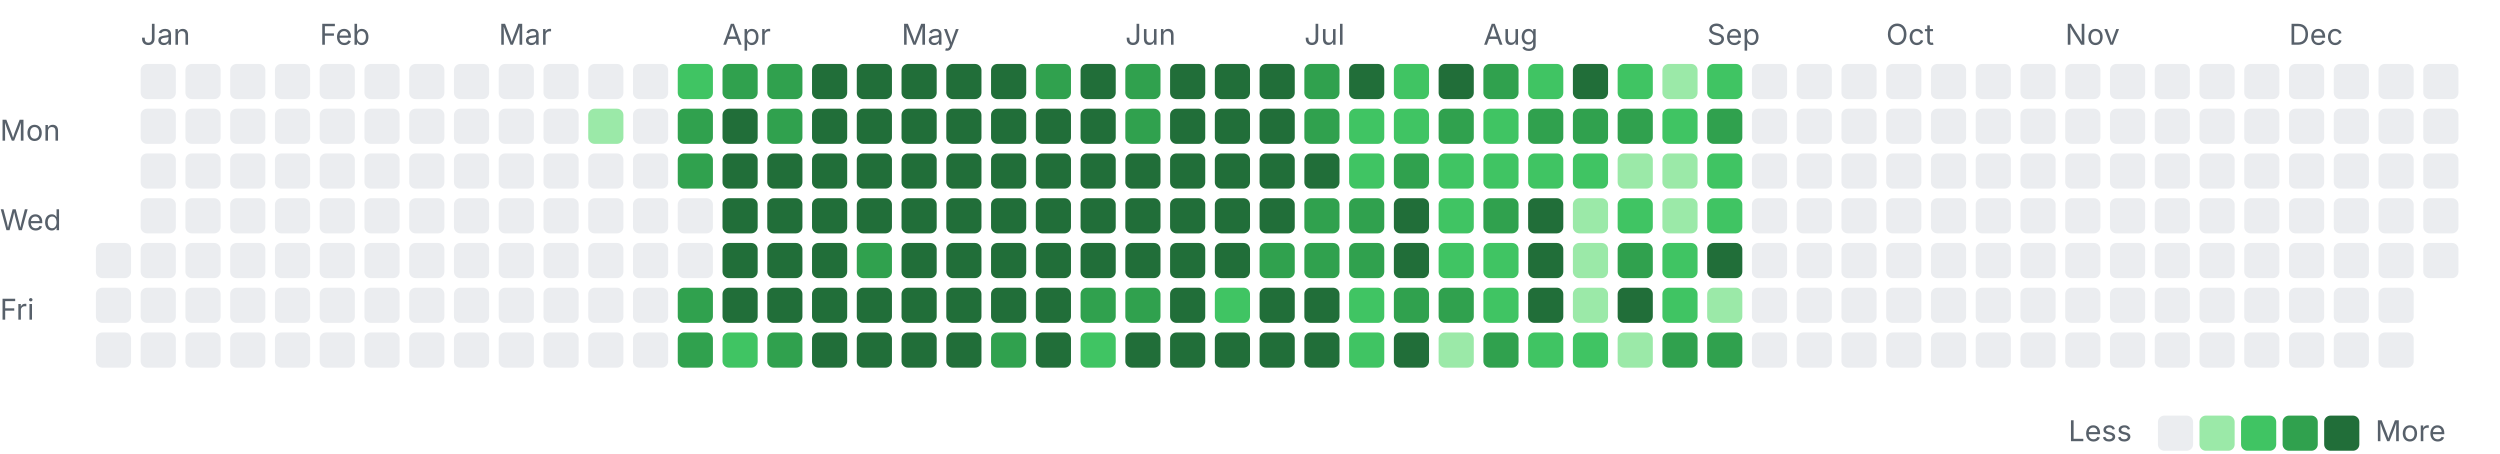
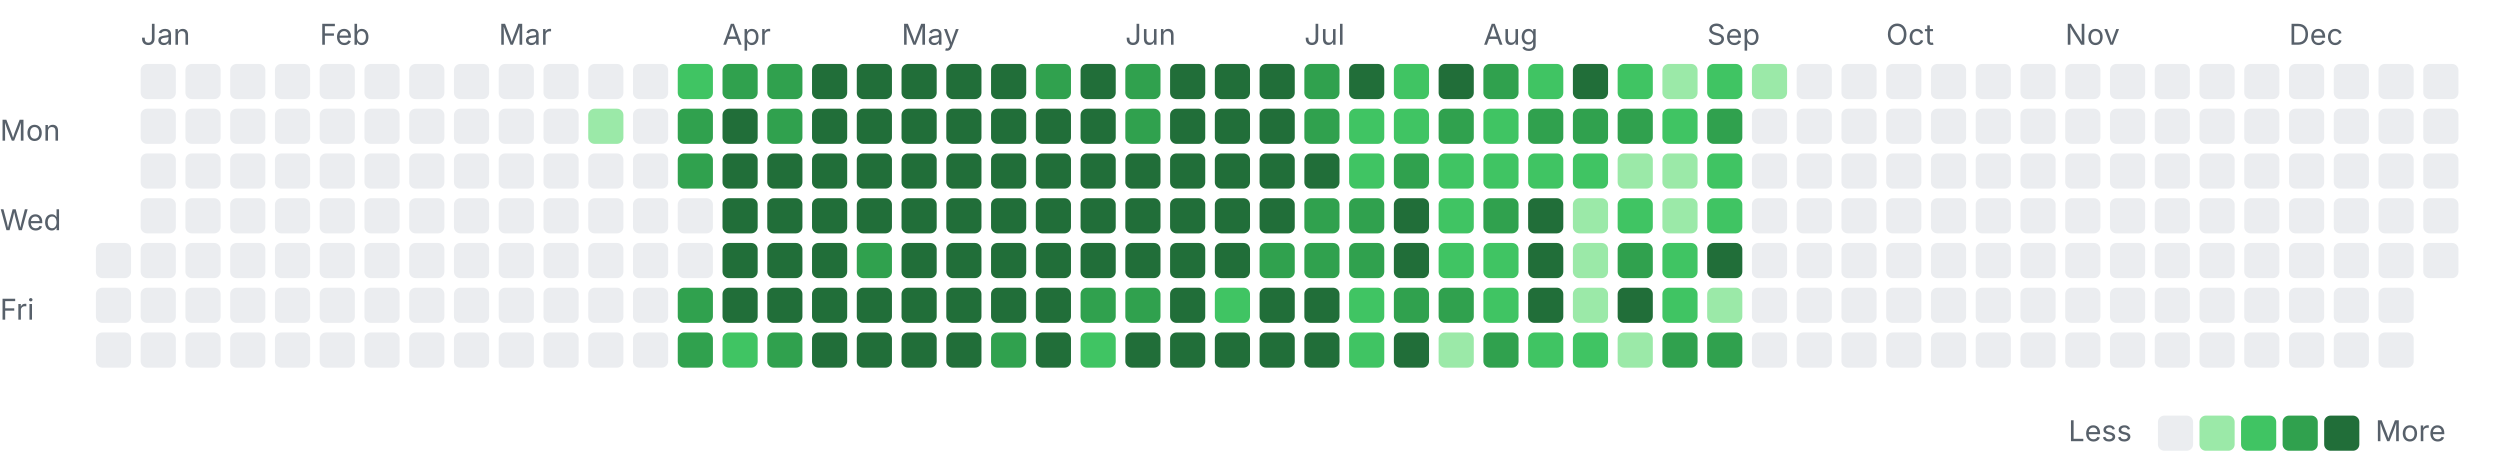
<svg xmlns="http://www.w3.org/2000/svg" width="782" height="142" viewBox="0 0 782 142">
  <style>.l0{fill:#ebedf0}.l1{fill:#9be9a8}.l2{fill:#40c463}.l3{fill:#30a14e}.l4{fill:#216e39} .lbl{fill:#57606a;font:9px -apple-system,Segoe UI,sans-serif}@media(prefers-color-scheme:dark){.l0{fill:#161b22}.l1{fill:#0e4429}.l2{fill:#006d32}.l3{fill:#26a641}.l4{fill:#39d353} .lbl{fill:#8b949e}}</style>
  <text class="lbl" x="44" y="14">Jan</text>
  <text class="lbl" x="100" y="14">Feb</text>
  <text class="lbl" x="156" y="14">Mar</text>
  <text class="lbl" x="226" y="14">Apr</text>
  <text class="lbl" x="282" y="14">May</text>
  <text class="lbl" x="352" y="14">Jun</text>
  <text class="lbl" x="408" y="14">Jul</text>
  <text class="lbl" x="464" y="14">Aug</text>
  <text class="lbl" x="534" y="14">Sep</text>
  <text class="lbl" x="590" y="14">Oct</text>
  <text class="lbl" x="646" y="14">Nov</text>
  <text class="lbl" x="716" y="14">Dec</text>
  <text class="lbl" x="0" y="44">Mon</text>
  <text class="lbl" x="0" y="72">Wed</text>
  <text class="lbl" x="0" y="100">Fri</text>
  <rect class="l0" x="30" y="76" width="11" height="11" rx="2" />
  <rect class="l0" x="30" y="90" width="11" height="11" rx="2" />
  <rect class="l0" x="30" y="104" width="11" height="11" rx="2" />
  <rect class="l0" x="44" y="20" width="11" height="11" rx="2" />
  <rect class="l0" x="44" y="34" width="11" height="11" rx="2" />
  <rect class="l0" x="44" y="48" width="11" height="11" rx="2" />
  <rect class="l0" x="44" y="62" width="11" height="11" rx="2" />
  <rect class="l0" x="44" y="76" width="11" height="11" rx="2" />
  <rect class="l0" x="44" y="90" width="11" height="11" rx="2" />
  <rect class="l0" x="44" y="104" width="11" height="11" rx="2" />
  <rect class="l0" x="58" y="20" width="11" height="11" rx="2" />
  <rect class="l0" x="58" y="34" width="11" height="11" rx="2" />
  <rect class="l0" x="58" y="48" width="11" height="11" rx="2" />
  <rect class="l0" x="58" y="62" width="11" height="11" rx="2" />
  <rect class="l0" x="58" y="76" width="11" height="11" rx="2" />
  <rect class="l0" x="58" y="90" width="11" height="11" rx="2" />
  <rect class="l0" x="58" y="104" width="11" height="11" rx="2" />
  <rect class="l0" x="72" y="20" width="11" height="11" rx="2" />
  <rect class="l0" x="72" y="34" width="11" height="11" rx="2" />
  <rect class="l0" x="72" y="48" width="11" height="11" rx="2" />
  <rect class="l0" x="72" y="62" width="11" height="11" rx="2" />
  <rect class="l0" x="72" y="76" width="11" height="11" rx="2" />
  <rect class="l0" x="72" y="90" width="11" height="11" rx="2" />
  <rect class="l0" x="72" y="104" width="11" height="11" rx="2" />
  <rect class="l0" x="86" y="20" width="11" height="11" rx="2" />
  <rect class="l0" x="86" y="34" width="11" height="11" rx="2" />
  <rect class="l0" x="86" y="48" width="11" height="11" rx="2" />
  <rect class="l0" x="86" y="62" width="11" height="11" rx="2" />
  <rect class="l0" x="86" y="76" width="11" height="11" rx="2" />
  <rect class="l0" x="86" y="90" width="11" height="11" rx="2" />
  <rect class="l0" x="86" y="104" width="11" height="11" rx="2" />
  <rect class="l0" x="100" y="20" width="11" height="11" rx="2" />
  <rect class="l0" x="100" y="34" width="11" height="11" rx="2" />
  <rect class="l0" x="100" y="48" width="11" height="11" rx="2" />
  <rect class="l0" x="100" y="62" width="11" height="11" rx="2" />
  <rect class="l0" x="100" y="76" width="11" height="11" rx="2" />
  <rect class="l0" x="100" y="90" width="11" height="11" rx="2" />
  <rect class="l0" x="100" y="104" width="11" height="11" rx="2" />
  <rect class="l0" x="114" y="20" width="11" height="11" rx="2" />
  <rect class="l0" x="114" y="34" width="11" height="11" rx="2" />
  <rect class="l0" x="114" y="48" width="11" height="11" rx="2" />
  <rect class="l0" x="114" y="62" width="11" height="11" rx="2" />
  <rect class="l0" x="114" y="76" width="11" height="11" rx="2" />
  <rect class="l0" x="114" y="90" width="11" height="11" rx="2" />
  <rect class="l0" x="114" y="104" width="11" height="11" rx="2" />
  <rect class="l0" x="128" y="20" width="11" height="11" rx="2" />
  <rect class="l0" x="128" y="34" width="11" height="11" rx="2" />
  <rect class="l0" x="128" y="48" width="11" height="11" rx="2" />
  <rect class="l0" x="128" y="62" width="11" height="11" rx="2" />
  <rect class="l0" x="128" y="76" width="11" height="11" rx="2" />
  <rect class="l0" x="128" y="90" width="11" height="11" rx="2" />
  <rect class="l0" x="128" y="104" width="11" height="11" rx="2" />
  <rect class="l0" x="142" y="20" width="11" height="11" rx="2" />
  <rect class="l0" x="142" y="34" width="11" height="11" rx="2" />
  <rect class="l0" x="142" y="48" width="11" height="11" rx="2" />
  <rect class="l0" x="142" y="62" width="11" height="11" rx="2" />
  <rect class="l0" x="142" y="76" width="11" height="11" rx="2" />
  <rect class="l0" x="142" y="90" width="11" height="11" rx="2" />
  <rect class="l0" x="142" y="104" width="11" height="11" rx="2" />
  <rect class="l0" x="156" y="20" width="11" height="11" rx="2" />
  <rect class="l0" x="156" y="34" width="11" height="11" rx="2" />
  <rect class="l0" x="156" y="48" width="11" height="11" rx="2" />
  <rect class="l0" x="156" y="62" width="11" height="11" rx="2" />
  <rect class="l0" x="156" y="76" width="11" height="11" rx="2" />
  <rect class="l0" x="156" y="90" width="11" height="11" rx="2" />
  <rect class="l0" x="156" y="104" width="11" height="11" rx="2" />
  <rect class="l0" x="170" y="20" width="11" height="11" rx="2" />
  <rect class="l0" x="170" y="34" width="11" height="11" rx="2" />
  <rect class="l0" x="170" y="48" width="11" height="11" rx="2" />
  <rect class="l0" x="170" y="62" width="11" height="11" rx="2" />
  <rect class="l0" x="170" y="76" width="11" height="11" rx="2" />
  <rect class="l0" x="170" y="90" width="11" height="11" rx="2" />
  <rect class="l0" x="170" y="104" width="11" height="11" rx="2" />
  <rect class="l0" x="184" y="20" width="11" height="11" rx="2" />
  <rect class="l1" x="184" y="34" width="11" height="11" rx="2" />
  <rect class="l0" x="184" y="48" width="11" height="11" rx="2" />
  <rect class="l0" x="184" y="62" width="11" height="11" rx="2" />
  <rect class="l0" x="184" y="76" width="11" height="11" rx="2" />
  <rect class="l0" x="184" y="90" width="11" height="11" rx="2" />
  <rect class="l0" x="184" y="104" width="11" height="11" rx="2" />
  <rect class="l0" x="198" y="20" width="11" height="11" rx="2" />
  <rect class="l0" x="198" y="34" width="11" height="11" rx="2" />
  <rect class="l0" x="198" y="48" width="11" height="11" rx="2" />
  <rect class="l0" x="198" y="62" width="11" height="11" rx="2" />
  <rect class="l0" x="198" y="76" width="11" height="11" rx="2" />
  <rect class="l0" x="198" y="90" width="11" height="11" rx="2" />
  <rect class="l0" x="198" y="104" width="11" height="11" rx="2" />
  <rect class="l2" x="212" y="20" width="11" height="11" rx="2" />
  <rect class="l3" x="212" y="34" width="11" height="11" rx="2" />
  <rect class="l3" x="212" y="48" width="11" height="11" rx="2" />
  <rect class="l0" x="212" y="62" width="11" height="11" rx="2" />
  <rect class="l0" x="212" y="76" width="11" height="11" rx="2" />
  <rect class="l3" x="212" y="90" width="11" height="11" rx="2" />
  <rect class="l3" x="212" y="104" width="11" height="11" rx="2" />
  <rect class="l3" x="226" y="20" width="11" height="11" rx="2" />
  <rect class="l4" x="226" y="34" width="11" height="11" rx="2" />
  <rect class="l4" x="226" y="48" width="11" height="11" rx="2" />
  <rect class="l4" x="226" y="62" width="11" height="11" rx="2" />
  <rect class="l4" x="226" y="76" width="11" height="11" rx="2" />
  <rect class="l4" x="226" y="90" width="11" height="11" rx="2" />
  <rect class="l2" x="226" y="104" width="11" height="11" rx="2" />
  <rect class="l3" x="240" y="20" width="11" height="11" rx="2" />
  <rect class="l3" x="240" y="34" width="11" height="11" rx="2" />
  <rect class="l4" x="240" y="48" width="11" height="11" rx="2" />
  <rect class="l4" x="240" y="62" width="11" height="11" rx="2" />
  <rect class="l4" x="240" y="76" width="11" height="11" rx="2" />
  <rect class="l4" x="240" y="90" width="11" height="11" rx="2" />
  <rect class="l3" x="240" y="104" width="11" height="11" rx="2" />
  <rect class="l4" x="254" y="20" width="11" height="11" rx="2" />
  <rect class="l4" x="254" y="34" width="11" height="11" rx="2" />
  <rect class="l4" x="254" y="48" width="11" height="11" rx="2" />
  <rect class="l4" x="254" y="62" width="11" height="11" rx="2" />
  <rect class="l4" x="254" y="76" width="11" height="11" rx="2" />
  <rect class="l4" x="254" y="90" width="11" height="11" rx="2" />
  <rect class="l4" x="254" y="104" width="11" height="11" rx="2" />
  <rect class="l4" x="268" y="20" width="11" height="11" rx="2" />
  <rect class="l4" x="268" y="34" width="11" height="11" rx="2" />
  <rect class="l4" x="268" y="48" width="11" height="11" rx="2" />
  <rect class="l4" x="268" y="62" width="11" height="11" rx="2" />
  <rect class="l3" x="268" y="76" width="11" height="11" rx="2" />
  <rect class="l4" x="268" y="90" width="11" height="11" rx="2" />
  <rect class="l4" x="268" y="104" width="11" height="11" rx="2" />
  <rect class="l4" x="282" y="20" width="11" height="11" rx="2" />
  <rect class="l4" x="282" y="34" width="11" height="11" rx="2" />
  <rect class="l4" x="282" y="48" width="11" height="11" rx="2" />
  <rect class="l4" x="282" y="62" width="11" height="11" rx="2" />
  <rect class="l4" x="282" y="76" width="11" height="11" rx="2" />
  <rect class="l4" x="282" y="90" width="11" height="11" rx="2" />
  <rect class="l4" x="282" y="104" width="11" height="11" rx="2" />
  <rect class="l4" x="296" y="20" width="11" height="11" rx="2" />
  <rect class="l4" x="296" y="34" width="11" height="11" rx="2" />
  <rect class="l4" x="296" y="48" width="11" height="11" rx="2" />
  <rect class="l4" x="296" y="62" width="11" height="11" rx="2" />
  <rect class="l4" x="296" y="76" width="11" height="11" rx="2" />
  <rect class="l4" x="296" y="90" width="11" height="11" rx="2" />
  <rect class="l4" x="296" y="104" width="11" height="11" rx="2" />
  <rect class="l4" x="310" y="20" width="11" height="11" rx="2" />
  <rect class="l4" x="310" y="34" width="11" height="11" rx="2" />
  <rect class="l4" x="310" y="48" width="11" height="11" rx="2" />
  <rect class="l4" x="310" y="62" width="11" height="11" rx="2" />
  <rect class="l4" x="310" y="76" width="11" height="11" rx="2" />
  <rect class="l4" x="310" y="90" width="11" height="11" rx="2" />
  <rect class="l3" x="310" y="104" width="11" height="11" rx="2" />
  <rect class="l3" x="324" y="20" width="11" height="11" rx="2" />
  <rect class="l4" x="324" y="34" width="11" height="11" rx="2" />
  <rect class="l4" x="324" y="48" width="11" height="11" rx="2" />
  <rect class="l4" x="324" y="62" width="11" height="11" rx="2" />
  <rect class="l4" x="324" y="76" width="11" height="11" rx="2" />
  <rect class="l4" x="324" y="90" width="11" height="11" rx="2" />
  <rect class="l4" x="324" y="104" width="11" height="11" rx="2" />
  <rect class="l4" x="338" y="20" width="11" height="11" rx="2" />
  <rect class="l4" x="338" y="34" width="11" height="11" rx="2" />
  <rect class="l4" x="338" y="48" width="11" height="11" rx="2" />
  <rect class="l4" x="338" y="62" width="11" height="11" rx="2" />
  <rect class="l4" x="338" y="76" width="11" height="11" rx="2" />
  <rect class="l3" x="338" y="90" width="11" height="11" rx="2" />
  <rect class="l2" x="338" y="104" width="11" height="11" rx="2" />
  <rect class="l3" x="352" y="20" width="11" height="11" rx="2" />
  <rect class="l3" x="352" y="34" width="11" height="11" rx="2" />
  <rect class="l4" x="352" y="48" width="11" height="11" rx="2" />
  <rect class="l4" x="352" y="62" width="11" height="11" rx="2" />
  <rect class="l4" x="352" y="76" width="11" height="11" rx="2" />
  <rect class="l3" x="352" y="90" width="11" height="11" rx="2" />
  <rect class="l4" x="352" y="104" width="11" height="11" rx="2" />
  <rect class="l4" x="366" y="20" width="11" height="11" rx="2" />
  <rect class="l4" x="366" y="34" width="11" height="11" rx="2" />
  <rect class="l4" x="366" y="48" width="11" height="11" rx="2" />
  <rect class="l4" x="366" y="62" width="11" height="11" rx="2" />
  <rect class="l4" x="366" y="76" width="11" height="11" rx="2" />
  <rect class="l4" x="366" y="90" width="11" height="11" rx="2" />
  <rect class="l4" x="366" y="104" width="11" height="11" rx="2" />
  <rect class="l4" x="380" y="20" width="11" height="11" rx="2" />
  <rect class="l4" x="380" y="34" width="11" height="11" rx="2" />
  <rect class="l4" x="380" y="48" width="11" height="11" rx="2" />
  <rect class="l4" x="380" y="62" width="11" height="11" rx="2" />
  <rect class="l4" x="380" y="76" width="11" height="11" rx="2" />
  <rect class="l2" x="380" y="90" width="11" height="11" rx="2" />
  <rect class="l4" x="380" y="104" width="11" height="11" rx="2" />
  <rect class="l4" x="394" y="20" width="11" height="11" rx="2" />
  <rect class="l4" x="394" y="34" width="11" height="11" rx="2" />
  <rect class="l4" x="394" y="48" width="11" height="11" rx="2" />
  <rect class="l4" x="394" y="62" width="11" height="11" rx="2" />
  <rect class="l3" x="394" y="76" width="11" height="11" rx="2" />
  <rect class="l4" x="394" y="90" width="11" height="11" rx="2" />
  <rect class="l4" x="394" y="104" width="11" height="11" rx="2" />
  <rect class="l3" x="408" y="20" width="11" height="11" rx="2" />
  <rect class="l3" x="408" y="34" width="11" height="11" rx="2" />
  <rect class="l4" x="408" y="48" width="11" height="11" rx="2" />
  <rect class="l3" x="408" y="62" width="11" height="11" rx="2" />
  <rect class="l3" x="408" y="76" width="11" height="11" rx="2" />
  <rect class="l4" x="408" y="90" width="11" height="11" rx="2" />
  <rect class="l4" x="408" y="104" width="11" height="11" rx="2" />
  <rect class="l4" x="422" y="20" width="11" height="11" rx="2" />
  <rect class="l2" x="422" y="34" width="11" height="11" rx="2" />
  <rect class="l2" x="422" y="48" width="11" height="11" rx="2" />
  <rect class="l3" x="422" y="62" width="11" height="11" rx="2" />
  <rect class="l3" x="422" y="76" width="11" height="11" rx="2" />
  <rect class="l2" x="422" y="90" width="11" height="11" rx="2" />
  <rect class="l2" x="422" y="104" width="11" height="11" rx="2" />
  <rect class="l2" x="436" y="20" width="11" height="11" rx="2" />
  <rect class="l2" x="436" y="34" width="11" height="11" rx="2" />
  <rect class="l3" x="436" y="48" width="11" height="11" rx="2" />
  <rect class="l4" x="436" y="62" width="11" height="11" rx="2" />
  <rect class="l4" x="436" y="76" width="11" height="11" rx="2" />
  <rect class="l3" x="436" y="90" width="11" height="11" rx="2" />
  <rect class="l4" x="436" y="104" width="11" height="11" rx="2" />
  <rect class="l4" x="450" y="20" width="11" height="11" rx="2" />
  <rect class="l3" x="450" y="34" width="11" height="11" rx="2" />
  <rect class="l2" x="450" y="48" width="11" height="11" rx="2" />
  <rect class="l2" x="450" y="62" width="11" height="11" rx="2" />
  <rect class="l2" x="450" y="76" width="11" height="11" rx="2" />
  <rect class="l3" x="450" y="90" width="11" height="11" rx="2" />
  <rect class="l1" x="450" y="104" width="11" height="11" rx="2" />
  <rect class="l3" x="464" y="20" width="11" height="11" rx="2" />
  <rect class="l2" x="464" y="34" width="11" height="11" rx="2" />
  <rect class="l2" x="464" y="48" width="11" height="11" rx="2" />
  <rect class="l3" x="464" y="62" width="11" height="11" rx="2" />
  <rect class="l2" x="464" y="76" width="11" height="11" rx="2" />
  <rect class="l2" x="464" y="90" width="11" height="11" rx="2" />
  <rect class="l3" x="464" y="104" width="11" height="11" rx="2" />
  <rect class="l2" x="478" y="20" width="11" height="11" rx="2" />
  <rect class="l3" x="478" y="34" width="11" height="11" rx="2" />
  <rect class="l2" x="478" y="48" width="11" height="11" rx="2" />
  <rect class="l4" x="478" y="62" width="11" height="11" rx="2" />
  <rect class="l4" x="478" y="76" width="11" height="11" rx="2" />
  <rect class="l4" x="478" y="90" width="11" height="11" rx="2" />
  <rect class="l2" x="478" y="104" width="11" height="11" rx="2" />
  <rect class="l4" x="492" y="20" width="11" height="11" rx="2" />
  <rect class="l3" x="492" y="34" width="11" height="11" rx="2" />
  <rect class="l2" x="492" y="48" width="11" height="11" rx="2" />
  <rect class="l1" x="492" y="62" width="11" height="11" rx="2" />
  <rect class="l1" x="492" y="76" width="11" height="11" rx="2" />
  <rect class="l1" x="492" y="90" width="11" height="11" rx="2" />
  <rect class="l2" x="492" y="104" width="11" height="11" rx="2" />
  <rect class="l2" x="506" y="20" width="11" height="11" rx="2" />
  <rect class="l3" x="506" y="34" width="11" height="11" rx="2" />
  <rect class="l1" x="506" y="48" width="11" height="11" rx="2" />
  <rect class="l2" x="506" y="62" width="11" height="11" rx="2" />
  <rect class="l3" x="506" y="76" width="11" height="11" rx="2" />
  <rect class="l4" x="506" y="90" width="11" height="11" rx="2" />
  <rect class="l1" x="506" y="104" width="11" height="11" rx="2" />
  <rect class="l1" x="520" y="20" width="11" height="11" rx="2" />
  <rect class="l2" x="520" y="34" width="11" height="11" rx="2" />
  <rect class="l1" x="520" y="48" width="11" height="11" rx="2" />
  <rect class="l1" x="520" y="62" width="11" height="11" rx="2" />
  <rect class="l2" x="520" y="76" width="11" height="11" rx="2" />
  <rect class="l2" x="520" y="90" width="11" height="11" rx="2" />
  <rect class="l3" x="520" y="104" width="11" height="11" rx="2" />
  <rect class="l2" x="534" y="20" width="11" height="11" rx="2" />
  <rect class="l3" x="534" y="34" width="11" height="11" rx="2" />
  <rect class="l2" x="534" y="48" width="11" height="11" rx="2" />
  <rect class="l2" x="534" y="62" width="11" height="11" rx="2" />
  <rect class="l4" x="534" y="76" width="11" height="11" rx="2" />
  <rect class="l1" x="534" y="90" width="11" height="11" rx="2" />
  <rect class="l3" x="534" y="104" width="11" height="11" rx="2" />
-   <rect class="l0" x="548" y="20" width="11" height="11" rx="2" />
+   <rect class="l1" x="548" y="20" width="11" height="11" rx="2" />
  <rect class="l0" x="548" y="34" width="11" height="11" rx="2" />
  <rect class="l0" x="548" y="48" width="11" height="11" rx="2" />
  <rect class="l0" x="548" y="62" width="11" height="11" rx="2" />
  <rect class="l0" x="548" y="76" width="11" height="11" rx="2" />
  <rect class="l0" x="548" y="90" width="11" height="11" rx="2" />
  <rect class="l0" x="548" y="104" width="11" height="11" rx="2" />
  <rect class="l0" x="562" y="20" width="11" height="11" rx="2" />
  <rect class="l0" x="562" y="34" width="11" height="11" rx="2" />
  <rect class="l0" x="562" y="48" width="11" height="11" rx="2" />
  <rect class="l0" x="562" y="62" width="11" height="11" rx="2" />
  <rect class="l0" x="562" y="76" width="11" height="11" rx="2" />
  <rect class="l0" x="562" y="90" width="11" height="11" rx="2" />
  <rect class="l0" x="562" y="104" width="11" height="11" rx="2" />
  <rect class="l0" x="576" y="20" width="11" height="11" rx="2" />
  <rect class="l0" x="576" y="34" width="11" height="11" rx="2" />
  <rect class="l0" x="576" y="48" width="11" height="11" rx="2" />
  <rect class="l0" x="576" y="62" width="11" height="11" rx="2" />
  <rect class="l0" x="576" y="76" width="11" height="11" rx="2" />
  <rect class="l0" x="576" y="90" width="11" height="11" rx="2" />
  <rect class="l0" x="576" y="104" width="11" height="11" rx="2" />
  <rect class="l0" x="590" y="20" width="11" height="11" rx="2" />
  <rect class="l0" x="590" y="34" width="11" height="11" rx="2" />
  <rect class="l0" x="590" y="48" width="11" height="11" rx="2" />
  <rect class="l0" x="590" y="62" width="11" height="11" rx="2" />
  <rect class="l0" x="590" y="76" width="11" height="11" rx="2" />
  <rect class="l0" x="590" y="90" width="11" height="11" rx="2" />
  <rect class="l0" x="590" y="104" width="11" height="11" rx="2" />
  <rect class="l0" x="604" y="20" width="11" height="11" rx="2" />
  <rect class="l0" x="604" y="34" width="11" height="11" rx="2" />
  <rect class="l0" x="604" y="48" width="11" height="11" rx="2" />
  <rect class="l0" x="604" y="62" width="11" height="11" rx="2" />
  <rect class="l0" x="604" y="76" width="11" height="11" rx="2" />
  <rect class="l0" x="604" y="90" width="11" height="11" rx="2" />
  <rect class="l0" x="604" y="104" width="11" height="11" rx="2" />
  <rect class="l0" x="618" y="20" width="11" height="11" rx="2" />
  <rect class="l0" x="618" y="34" width="11" height="11" rx="2" />
  <rect class="l0" x="618" y="48" width="11" height="11" rx="2" />
  <rect class="l0" x="618" y="62" width="11" height="11" rx="2" />
  <rect class="l0" x="618" y="76" width="11" height="11" rx="2" />
  <rect class="l0" x="618" y="90" width="11" height="11" rx="2" />
  <rect class="l0" x="618" y="104" width="11" height="11" rx="2" />
  <rect class="l0" x="632" y="20" width="11" height="11" rx="2" />
  <rect class="l0" x="632" y="34" width="11" height="11" rx="2" />
  <rect class="l0" x="632" y="48" width="11" height="11" rx="2" />
  <rect class="l0" x="632" y="62" width="11" height="11" rx="2" />
  <rect class="l0" x="632" y="76" width="11" height="11" rx="2" />
  <rect class="l0" x="632" y="90" width="11" height="11" rx="2" />
  <rect class="l0" x="632" y="104" width="11" height="11" rx="2" />
  <rect class="l0" x="646" y="20" width="11" height="11" rx="2" />
  <rect class="l0" x="646" y="34" width="11" height="11" rx="2" />
  <rect class="l0" x="646" y="48" width="11" height="11" rx="2" />
  <rect class="l0" x="646" y="62" width="11" height="11" rx="2" />
  <rect class="l0" x="646" y="76" width="11" height="11" rx="2" />
  <rect class="l0" x="646" y="90" width="11" height="11" rx="2" />
  <rect class="l0" x="646" y="104" width="11" height="11" rx="2" />
  <rect class="l0" x="660" y="20" width="11" height="11" rx="2" />
  <rect class="l0" x="660" y="34" width="11" height="11" rx="2" />
  <rect class="l0" x="660" y="48" width="11" height="11" rx="2" />
  <rect class="l0" x="660" y="62" width="11" height="11" rx="2" />
  <rect class="l0" x="660" y="76" width="11" height="11" rx="2" />
  <rect class="l0" x="660" y="90" width="11" height="11" rx="2" />
  <rect class="l0" x="660" y="104" width="11" height="11" rx="2" />
  <rect class="l0" x="674" y="20" width="11" height="11" rx="2" />
  <rect class="l0" x="674" y="34" width="11" height="11" rx="2" />
  <rect class="l0" x="674" y="48" width="11" height="11" rx="2" />
  <rect class="l0" x="674" y="62" width="11" height="11" rx="2" />
  <rect class="l0" x="674" y="76" width="11" height="11" rx="2" />
  <rect class="l0" x="674" y="90" width="11" height="11" rx="2" />
  <rect class="l0" x="674" y="104" width="11" height="11" rx="2" />
  <rect class="l0" x="688" y="20" width="11" height="11" rx="2" />
  <rect class="l0" x="688" y="34" width="11" height="11" rx="2" />
  <rect class="l0" x="688" y="48" width="11" height="11" rx="2" />
  <rect class="l0" x="688" y="62" width="11" height="11" rx="2" />
  <rect class="l0" x="688" y="76" width="11" height="11" rx="2" />
  <rect class="l0" x="688" y="90" width="11" height="11" rx="2" />
  <rect class="l0" x="688" y="104" width="11" height="11" rx="2" />
  <rect class="l0" x="702" y="20" width="11" height="11" rx="2" />
  <rect class="l0" x="702" y="34" width="11" height="11" rx="2" />
  <rect class="l0" x="702" y="48" width="11" height="11" rx="2" />
  <rect class="l0" x="702" y="62" width="11" height="11" rx="2" />
  <rect class="l0" x="702" y="76" width="11" height="11" rx="2" />
  <rect class="l0" x="702" y="90" width="11" height="11" rx="2" />
  <rect class="l0" x="702" y="104" width="11" height="11" rx="2" />
  <rect class="l0" x="716" y="20" width="11" height="11" rx="2" />
  <rect class="l0" x="716" y="34" width="11" height="11" rx="2" />
  <rect class="l0" x="716" y="48" width="11" height="11" rx="2" />
  <rect class="l0" x="716" y="62" width="11" height="11" rx="2" />
  <rect class="l0" x="716" y="76" width="11" height="11" rx="2" />
  <rect class="l0" x="716" y="90" width="11" height="11" rx="2" />
  <rect class="l0" x="716" y="104" width="11" height="11" rx="2" />
  <rect class="l0" x="730" y="20" width="11" height="11" rx="2" />
  <rect class="l0" x="730" y="34" width="11" height="11" rx="2" />
  <rect class="l0" x="730" y="48" width="11" height="11" rx="2" />
  <rect class="l0" x="730" y="62" width="11" height="11" rx="2" />
  <rect class="l0" x="730" y="76" width="11" height="11" rx="2" />
  <rect class="l0" x="730" y="90" width="11" height="11" rx="2" />
  <rect class="l0" x="730" y="104" width="11" height="11" rx="2" />
  <rect class="l0" x="744" y="20" width="11" height="11" rx="2" />
  <rect class="l0" x="744" y="34" width="11" height="11" rx="2" />
  <rect class="l0" x="744" y="48" width="11" height="11" rx="2" />
  <rect class="l0" x="744" y="62" width="11" height="11" rx="2" />
  <rect class="l0" x="744" y="76" width="11" height="11" rx="2" />
  <rect class="l0" x="744" y="90" width="11" height="11" rx="2" />
  <rect class="l0" x="744" y="104" width="11" height="11" rx="2" />
  <rect class="l0" x="758" y="20" width="11" height="11" rx="2" />
  <rect class="l0" x="758" y="34" width="11" height="11" rx="2" />
  <rect class="l0" x="758" y="48" width="11" height="11" rx="2" />
  <rect class="l0" x="758" y="62" width="11" height="11" rx="2" />
  <rect class="l0" x="758" y="76" width="11" height="11" rx="2" />
  <text class="lbl" x="647" y="138">Less</text>
  <rect class="l0" x="675" y="130" width="11" height="11" rx="2" />
  <rect class="l1" x="688" y="130" width="11" height="11" rx="2" />
  <rect class="l2" x="701" y="130" width="11" height="11" rx="2" />
  <rect class="l3" x="714" y="130" width="11" height="11" rx="2" />
  <rect class="l4" x="727" y="130" width="11" height="11" rx="2" />
  <text class="lbl" x="743" y="138">More</text>
</svg>
